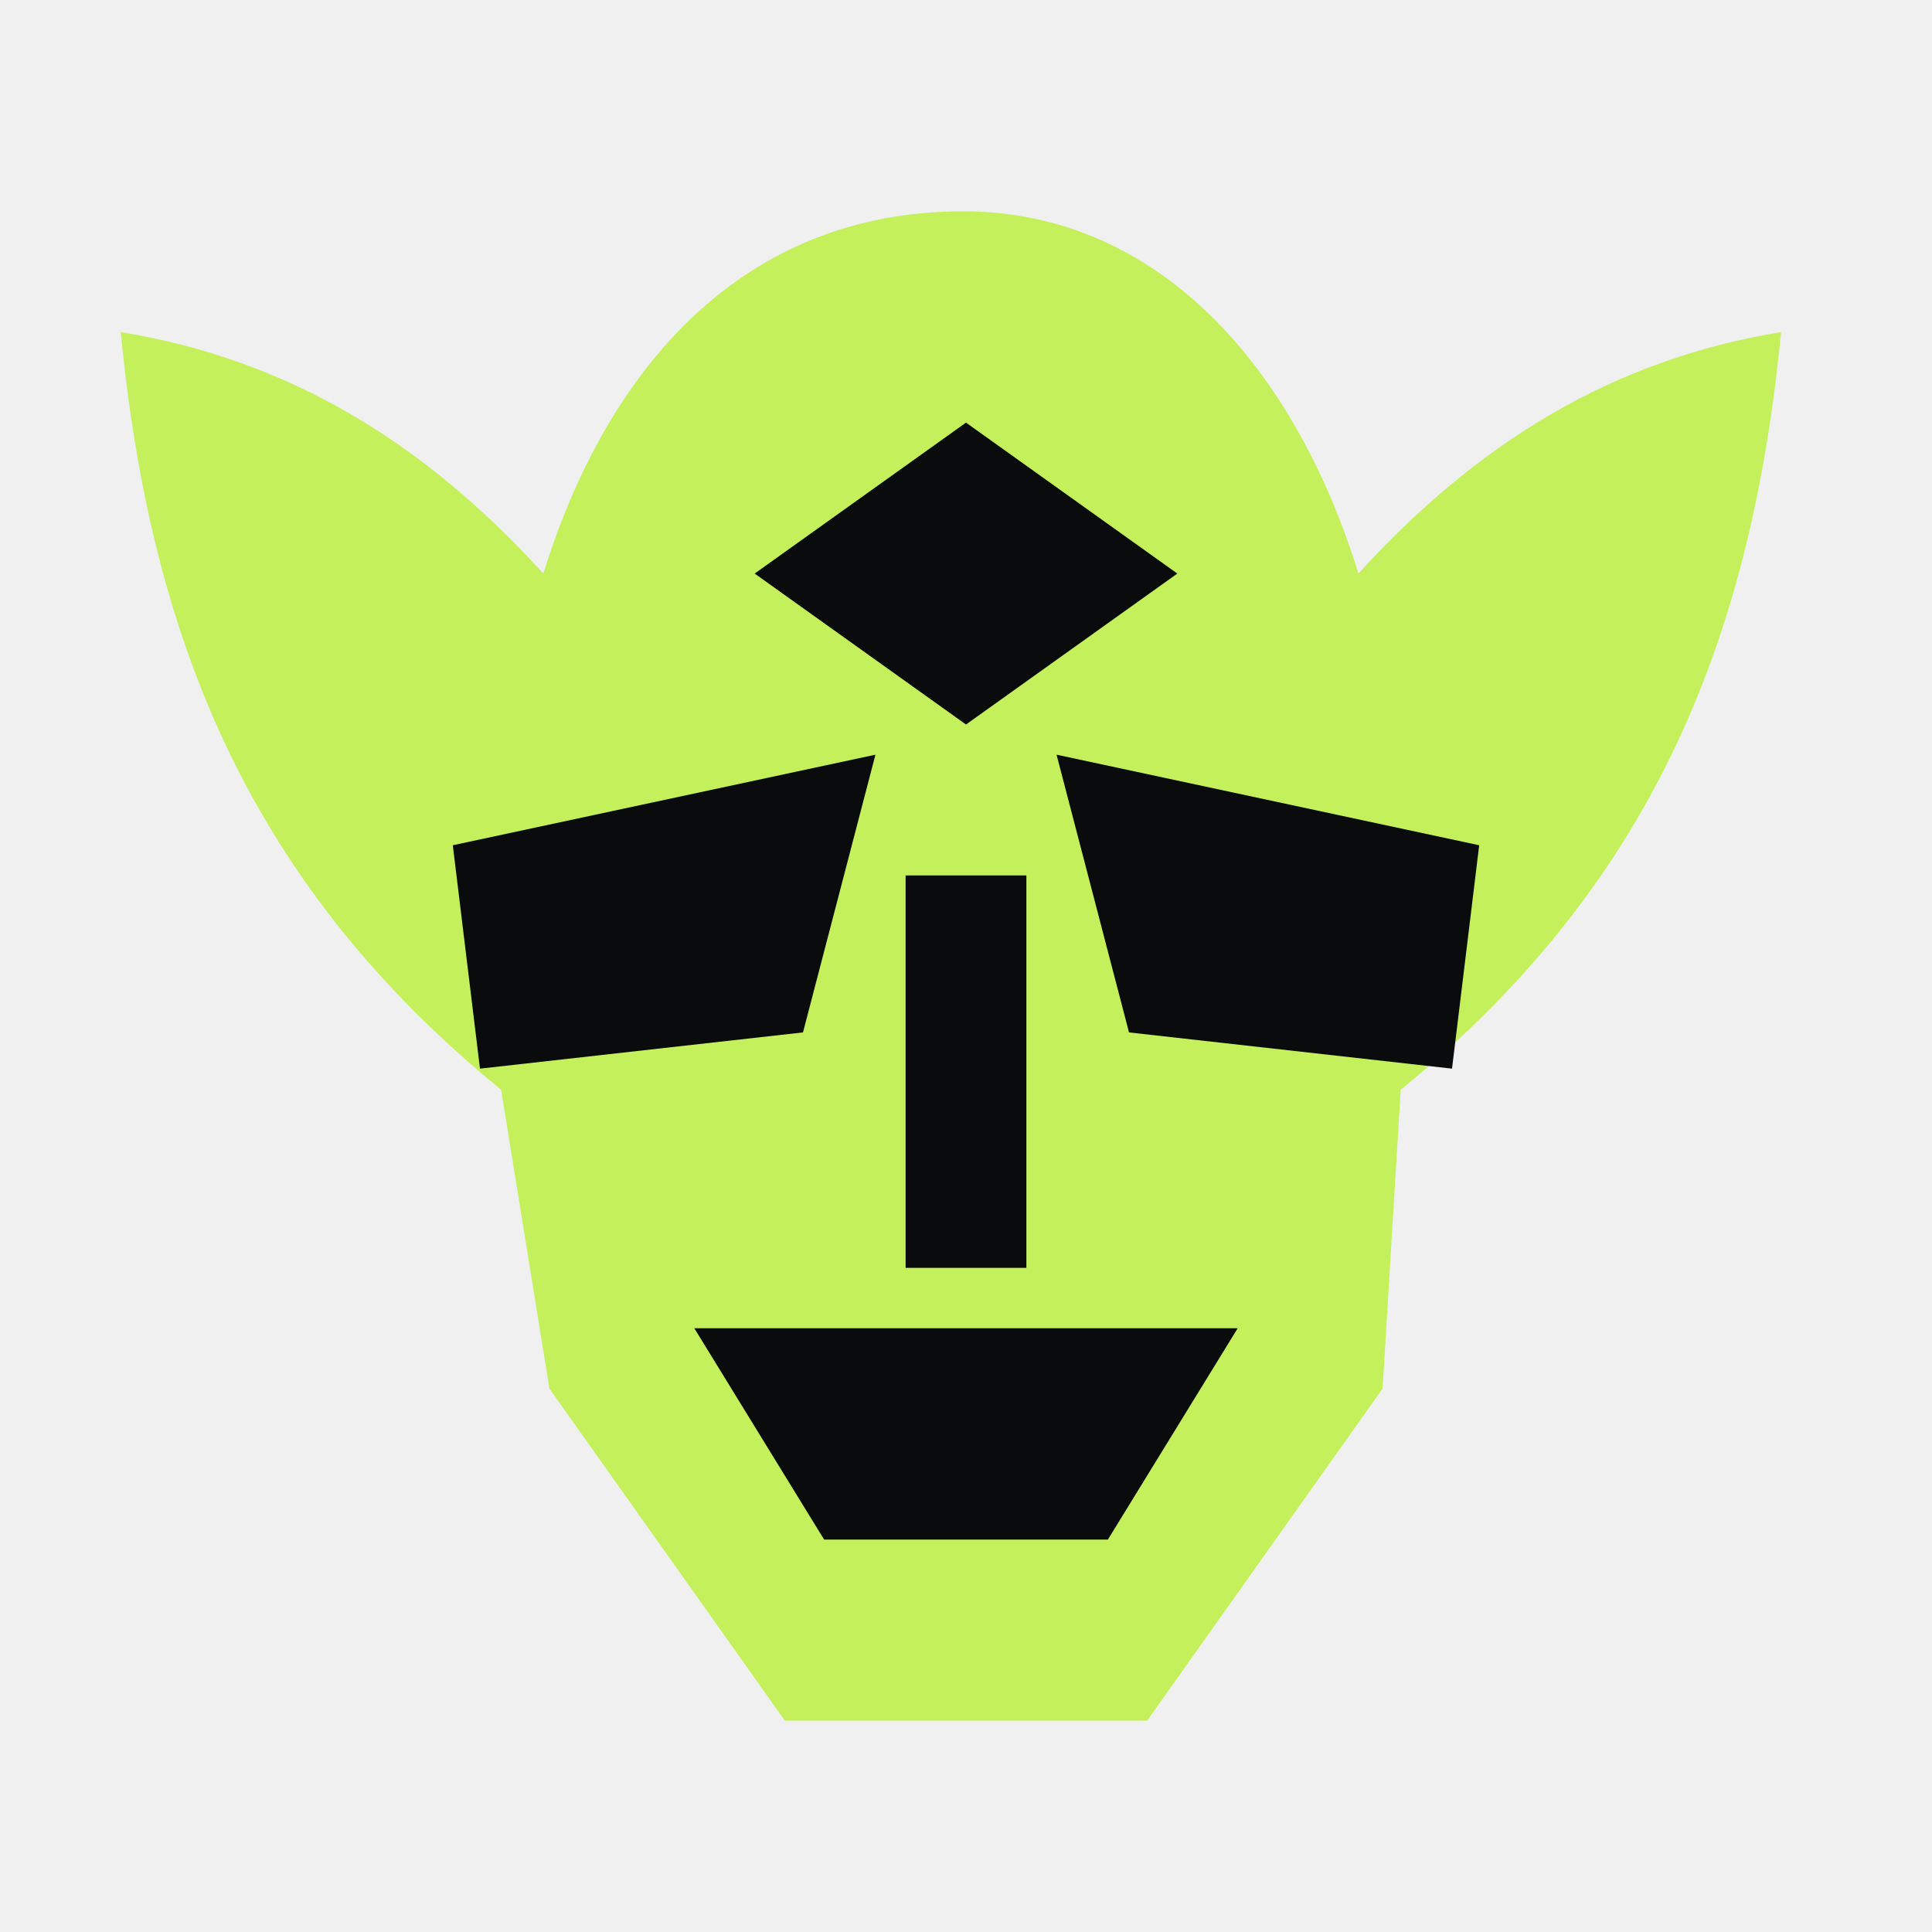
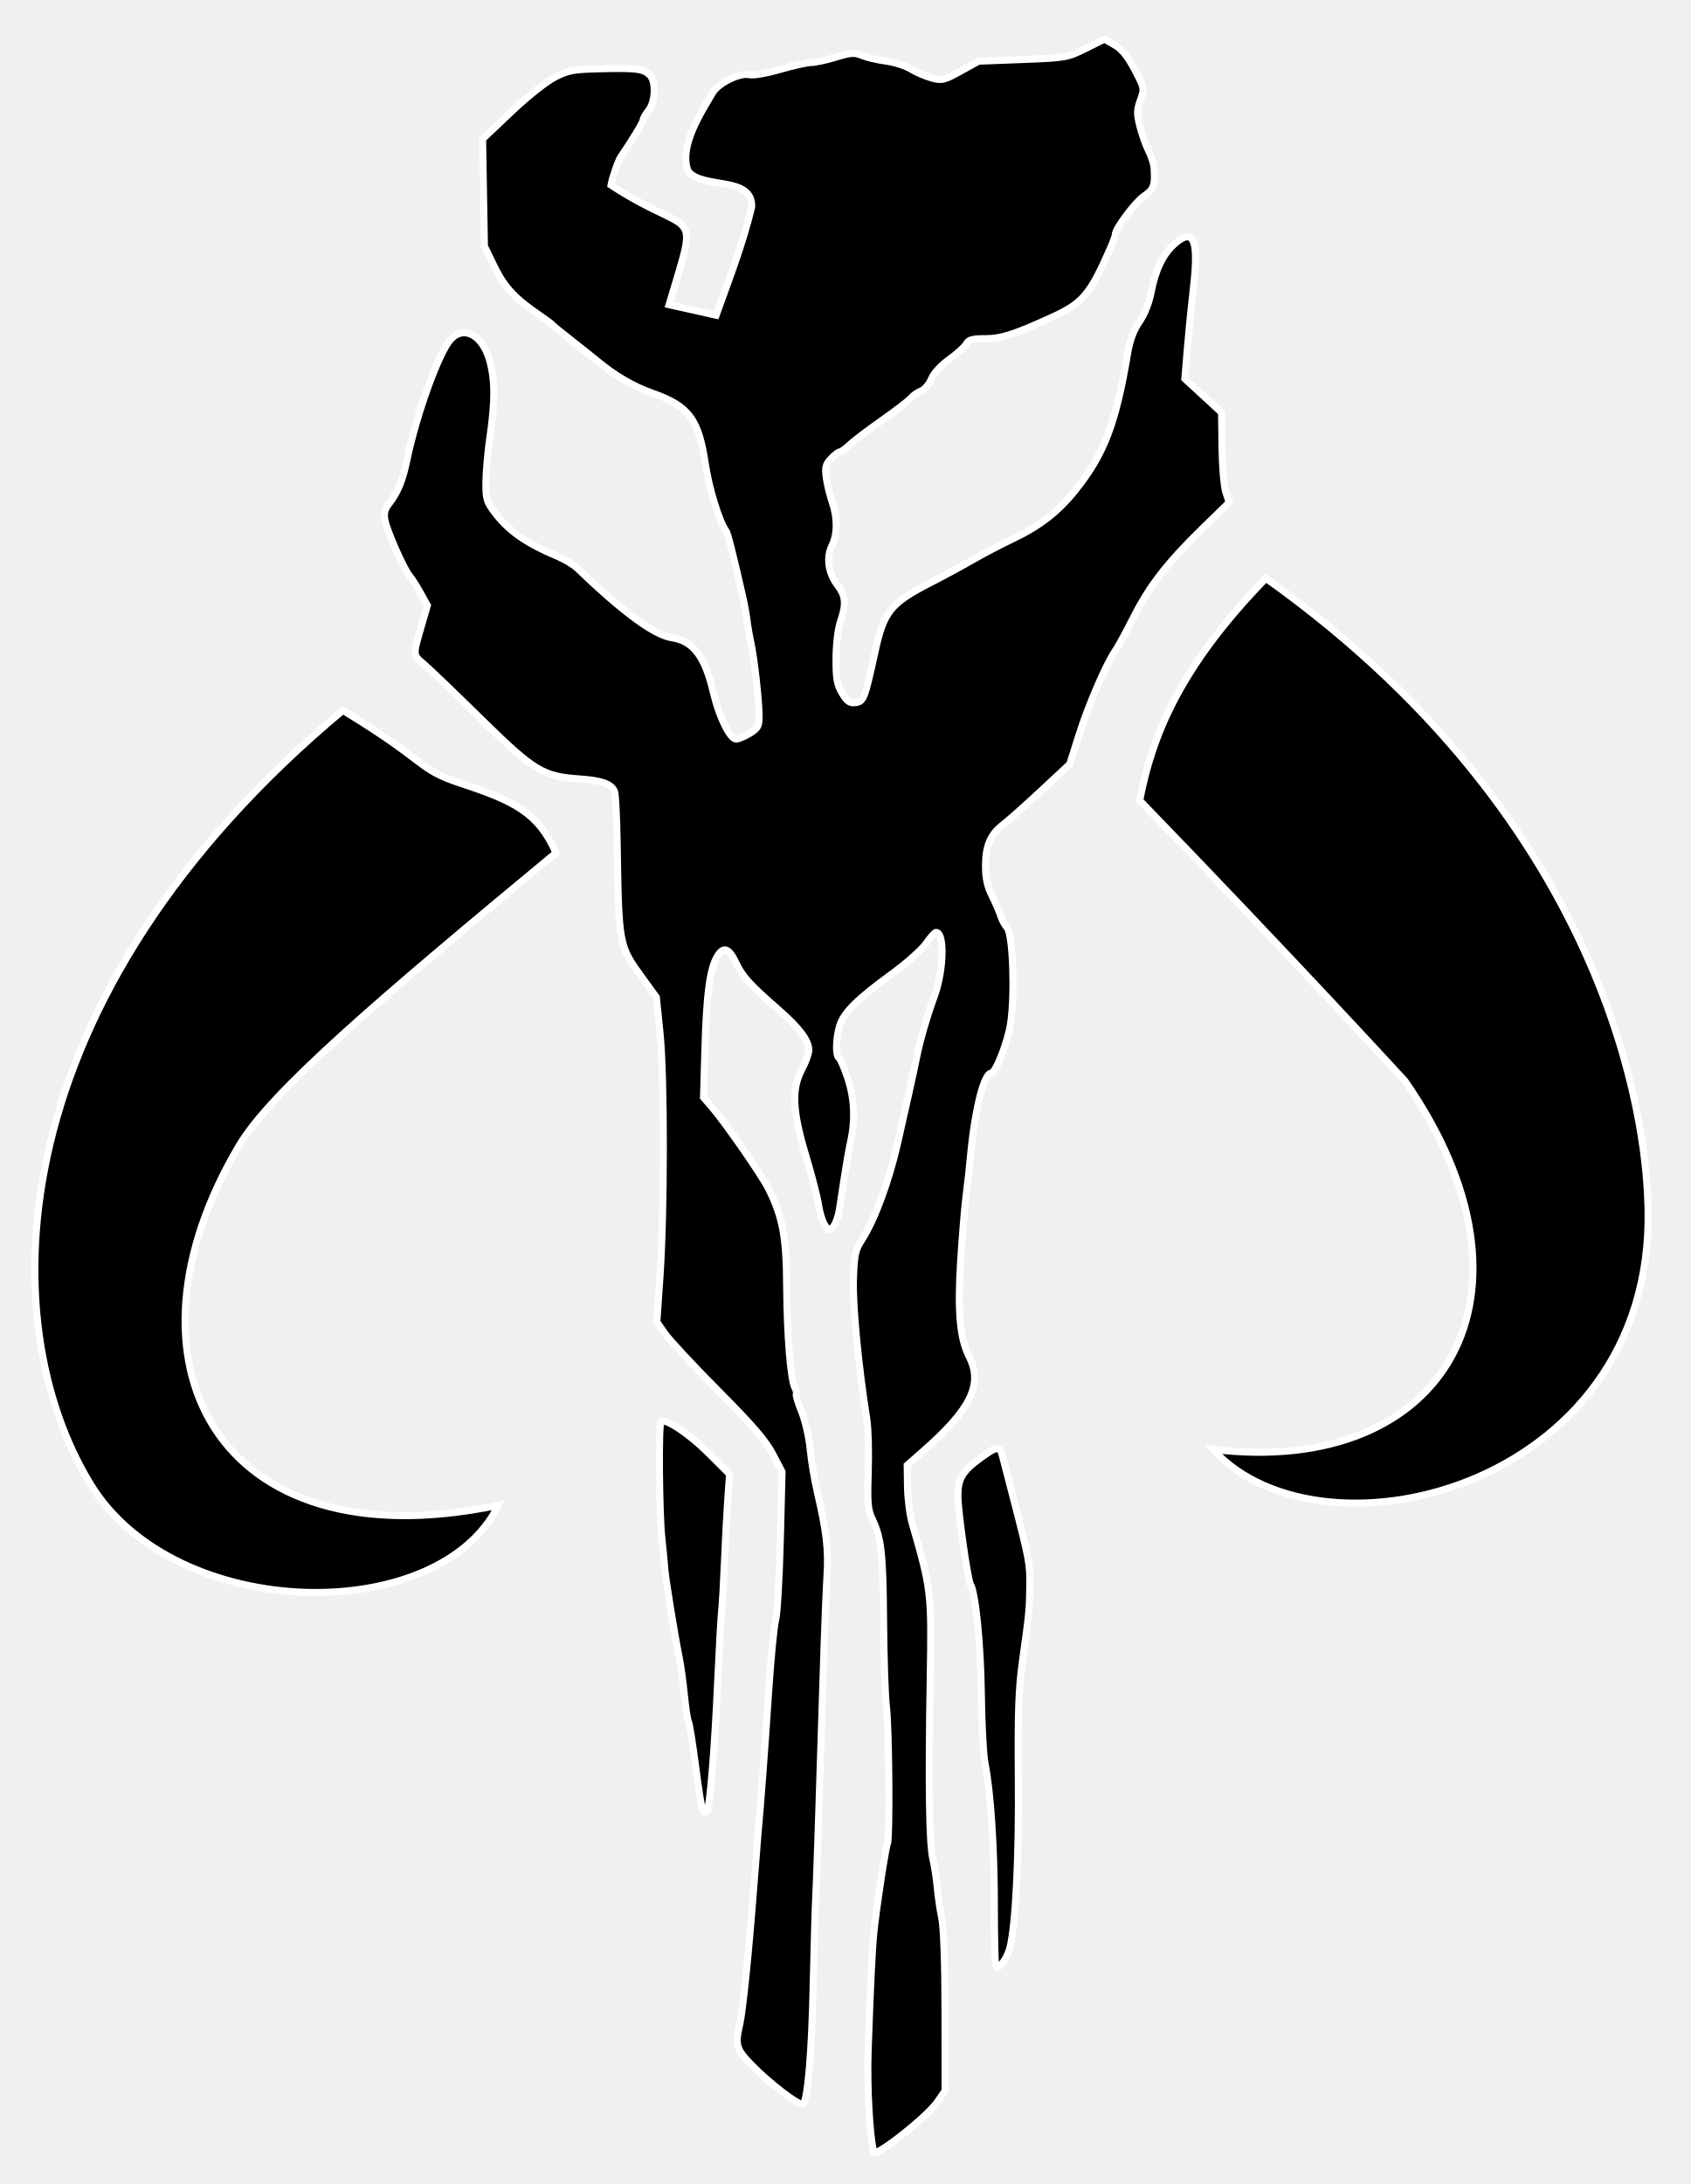
- <svg xmlns="http://www.w3.org/2000/svg" viewBox="0 0 64 64">
-   <path fill="#c4f15b" d="M31.9 7C24.6 7 20.1 12.2 18 19c-4-4.4-8.5-7.1-14-8 1 10.4 4.4 18.4 12.6 25.1L18.2 46 26 57h12l7.8-11 .6-9.9C54.6 29.4 58 21.4 59 11c-5.5.9-10 3.6-14 8C42.9 12.2 38.4 7 31.9 7Z" />
-   <path fill="#090b0d" d="m15 28 14-3-2.4 9.2-10.7 1.2zm34 0-14-3 2.4 9.2 10.7 1.2zM30 29h4v13h-4zm-7 15h18l-4.3 7h-9.4z" />
-   <path fill="#090b0d" d="m25 19 7-5 7 5-7 5z" />
+ <svg xmlns="http://www.w3.org/2000/svg" width="960" height="1240" viewBox="0 0 960 1240">
+   <path stroke="#fff" stroke-width="4" d="M 496.233,1221.94 c -2.296,-7.641 -3.956,-37.104 -3.246,-57.617 c 1.289,-37.235 2.296,-57.946 3.278,-67.415 c 1.507,-14.527 6.723,-48.572 7.678,-50.117 c 1.396,-2.259 0.942,-65.331 -0.559,-77.658 c -0.735,-6.036 -1.466,-27.896 -1.624,-48.578 c -0.296,-38.602 -1.239,-47.162 -6.394,-58.033 c -2.578,-5.436 -2.886,-9.004 -2.31,-26.782 c 0.366,-11.281 0.004,-24.686 -0.801,-29.788 c -4.8,-30.397 -8.11,-64.92 -7.618,-79.446 c 0.486,-14.341 1.003,-16.768 4.832,-22.671 c 7.159,-11.036 15.258,-32.895 20.206,-54.534 c 5.286,-23.117 9.085,-40.274 10.763,-48.602 c 2.088,-10.363 5.685,-22.772 10.225,-35.276 c 5.316,-14.642 5.833,-36.059 0.869,-36.059 c -0.694,0 -3.24,2.854 -5.657,6.342 c -2.417,3.488 -11.156,11.254 -19.419,17.258 c -19.616,14.253 -27.43,22.018 -29.665,29.48 c -2.183,7.284 -2.381,16.939 -0.375,18.179 c 0.795,0.491 3.024,5.636 4.953,11.432 c 3.806,11.437 4.381,23.728 1.683,35.99 c -0.911,4.139 -2.452,12.817 -3.424,19.284 c -0.972,6.467 -2.295,15.138 -2.939,19.268 c -0.645,4.131 -2.283,8.621 -3.642,9.98 c -2.248,2.248 -2.68,2.137 -4.806,-1.239 c -1.285,-2.04 -2.808,-7.05 -3.383,-11.134 c -0.576,-4.084 -3.827,-16.668 -7.225,-27.965 c -7.686,-25.55 -8.251,-37.85 -2.259,-49.12 c 2.156,-4.054 3.917,-8.922 3.914,-10.816 c -0.008,-5.591 -5.164,-12.464 -17.378,-23.17 c -16.522,-14.483 -20.217,-18.564 -23.977,-26.484 c -4.003,-8.432 -7.173,-9.507 -10.648,-3.613 c -4.162,7.059 -6.092,21.36 -6.966,51.602 l -0.821,28.433 l 4.58,5.275 c 7.521,8.663 28.291,38.547 32.308,46.487 c 7.995,15.802 10.162,27.388 10.325,55.208 c 0.163,27.752 2.233,53.316 4.688,57.903 c 0.833,1.556 1.187,3.155 0.788,3.555 c -0.399,0.399 0.958,4.902 3.016,10.005 c 2.058,5.103 4.231,14.57 4.828,21.037 c 0.597,6.467 2.401,17.403 4.01,24.301 c 5.228,22.417 6.487,33.006 5.607,47.2 c -0.475,7.669 -1.24,25.938 -1.699,40.597 c -3.068,97.883 -4.333,135.902 -4.774,143.454 c -0.277,4.743 -0.913,26.966 -1.414,49.386 c -0.853,38.198 -3.041,64.145 -5.662,67.151 c -1.491,1.711 -18.91,-11.496 -29.336,-22.244 c -8.798,-9.07 -9.413,-11.233 -6.623,-23.321 c 1.63,-7.063 5.286,-42.861 7.808,-76.46 c 0.842,-11.21 1.906,-24.614 2.365,-29.788 c 1.949,-21.959 3.883,-47.702 6.123,-81.525 c 1.314,-19.833 3.126,-38.529 4.026,-41.547 c 0.901,-3.018 2.089,-23.173 2.64,-44.789 l 1.002,-39.302 l -5.288,-10.084 c -4.026,-7.678 -11.419,-16.257 -30.984,-35.952 c -14.133,-14.228 -27.75,-28.837 -30.261,-32.465 l -4.565,-6.596 l 1.767,-25.544 c 2.548,-36.818 2.571,-113.832 0.042,-138.425 l -2.096,-20.381 l -7.696,-10.599 c -13.745,-18.93 -13.604,-18.175 -14.57,-77.982 c -0.23,-14.228 -0.894,-26.942 -1.476,-28.254 c -1.947,-4.386 -7.143,-6.24 -20.014,-7.141 c -20.775,-1.455 -25.696,-4.457 -55.896,-34.109 c -14.416,-14.154 -28.915,-28.065 -32.22,-30.913 c -6.589,-5.678 -6.529,-4.658 -1.323,-22.576 l 3.165,-10.895 l -3.952,-7.135 c -2.173,-3.924 -4.909,-8.215 -6.08,-9.536 c -3.128,-3.529 -12.893,-25.527 -14.037,-31.623 c -0.73,-3.894 -0.203,-6.259 2.037,-9.132 c 5.232,-6.711 7.969,-13.308 10.44,-25.16 c 5.468,-26.224 18.135,-61.146 24.837,-68.474 c 7.444,-8.139 18.051,-2.464 22.053,11.799 c 3.152,11.234 3.218,22.937 0.243,43.466 c -1.25,8.623 -2.294,20.339 -2.321,26.035 c -0.045,9.398 0.443,11.002 5.269,17.323 c 7.814,10.233 18.124,17.373 35.614,24.663 c 3.974,1.656 8.951,4.667 11.061,6.69 c 26.191,25.118 43.635,37.92 53.797,39.482 c 12.129,1.864 18.711,10.645 23.523,31.382 c 3.074,13.249 9.38,26.099 12.806,26.099 c 1.393,0 4.908,-1.469 7.813,-3.263 c 4.634,-2.864 5.279,-4.064 5.267,-9.799 c -0.016,-8.702 -2.738,-33.003 -4.681,-41.811 c -0.856,-3.88 -1.834,-9.524 -2.172,-12.542 c -0.339,-3.018 -1.422,-9.015 -2.408,-13.326 c -5.977,-26.152 -8.556,-36.239 -9.62,-37.627 c -3.628,-4.733 -9.562,-23.908 -11.546,-37.307 c -3.855,-26.034 -9.284,-33.351 -30.25,-40.767 c -10.876,-3.847 -20.843,-9.665 -31.223,-18.224 c -2.695,-2.222 -9.397,-7.557 -14.894,-11.856 c -5.497,-4.298 -10.347,-8.266 -10.778,-8.816 c -0.431,-0.55 -3.264,-2.678 -6.295,-4.727 c -14.63,-9.892 -20.713,-16.353 -26.388,-28.027 l -5.716,-11.758 l -0.521,-30.416 l -0.521,-30.416 l 16.193,-15.355 c 9.263,-8.784 19.883,-17.238 24.816,-19.754 c 7.759,-3.958 10.429,-4.438 26.652,-4.8 c 19.999,-0.445 23.729,0.053 27.327,3.651 c 3.583,3.583 3.197,14.989 -0.674,19.911 c -1.725,2.192 -3.136,4.636 -3.136,5.43 c 0,1.351 -6.124,11.5 -12.714,21.074 c -1.59,2.309 -5.001,12.548 -5.551,15.986 c 47.898,31.389 50.505,8.84 32.98,67.921 l 26.73,5.962 c 7.295,-20.29 15.16,-40.462 20.191,-61.464 c 0.681,-17.882 -28.074,-9.828 -36.093,-20.338 c -5.468,-13.906 7.335,-33.237 14.205,-44.995 c 3.744,-5.486 15.517,-11.02 20.684,-9.723 c 2.061,0.517 9.749,-0.818 17.282,-3.001 c 7.463,-2.163 15.431,-3.938 17.706,-3.944 c 2.275,-0.008 8.585,-1.365 14.023,-3.019 c 8.563,-2.604 10.558,-2.73 14.894,-0.946 c 2.754,1.134 8.887,2.566 13.63,3.183 c 4.743,0.617 11.069,2.636 14.059,4.485 c 2.99,1.85 8.281,4.138 11.758,5.084 c 5.889,1.603 7.02,1.335 16.513,-3.906 l 10.191,-5.627 l 25.085,-0.964 c 24.48,-0.941 25.342,-1.092 35.761,-6.275 l 10.675,-5.31 l 5.765,3.343 c 4.113,2.386 7.368,6.4 11.362,14.012 c 5.541,10.562 5.574,10.734 3.218,17.285 c -2.06,5.73 -2.093,7.739 -0.243,14.983 c 1.176,4.601 3.391,10.835 4.923,13.853 c 1.532,3.018 2.914,7.251 3.071,9.407 c 0.737,10.14 -0.06,12.428 -5.655,16.23 c -5.084,3.455 -16.357,18.542 -16.357,21.892 c 0,0.761 -1.128,3.96 -2.506,7.108 c -11.809,26.974 -15.845,31.781 -33.426,39.808 c -21.551,9.84 -28.818,12.166 -37.997,12.166 c -7.272,0 -9.366,0.583 -10.639,2.961 c -0.872,1.629 -5.18,5.544 -9.575,8.701 c -4.783,3.436 -8.907,7.933 -10.273,11.205 c -1.256,3.005 -3.88,6.071 -5.831,6.813 c -1.951,0.742 -4.538,2.542 -5.748,4 c -1.21,1.458 -8.589,7.133 -16.397,12.612 c -7.809,5.479 -16.107,11.767 -18.441,13.975 c -2.334,2.207 -4.856,4.013 -5.606,4.013 c -0.75,0 -2.996,1.739 -4.993,3.864 c -3.066,3.264 -3.482,4.94 -2.68,10.793 c 0.522,3.811 2.023,10.009 3.333,13.774 c 3.104,8.912 3.062,18.422 -0.109,24.779 c -3.341,6.697 -2.091,15.593 3.159,22.475 c 4.7,6.162 5.062,10.691 1.653,20.729 c -1.435,4.226 -2.457,12.781 -2.495,20.887 c -0.054,11.445 0.515,14.712 3.419,19.634 c 2.815,4.772 4.272,5.813 7.59,5.428 c 4.646,-0.539 5.393,-2.462 11.041,-28.409 c 5.117,-23.514 8.688,-27.945 32.261,-40.039 c 6.898,-3.539 17.481,-9.276 23.517,-12.748 c 6.036,-3.473 15.913,-8.652 21.949,-11.509 c 15.64,-7.404 25.898,-15.27 35.682,-27.362 c 16.671,-20.603 23.391,-38.026 30.108,-78.052 c 1.289,-7.681 3.342,-13.232 6.696,-18.108 c 3.024,-4.395 5.565,-10.825 6.776,-17.145 c 2.382,-12.426 6.671,-21.275 13.073,-26.97 c 11.015,-9.8 14.072,-2.563 10.764,25.481 c -1.068,9.054 -2.583,24.223 -3.368,33.708 l -1.426,17.246 l 10.423,9.594 l 10.423,9.594 l 0.25,19.739 c 0.137,10.857 1.11,22.345 2.161,25.531 l 1.911,5.792 l -15.078,14.715 c -20.008,19.526 -30.194,32.659 -39.284,50.647 c -4.139,8.19 -8.76,16.656 -10.269,18.814 c -5.105,7.297 -15.133,30.485 -20.541,47.495 l -5.379,16.921 l -16.331,15.219 c -8.982,8.371 -18.655,16.983 -21.496,19.139 c -7.158,5.432 -9.99,12.07 -9.99,23.414 c 0,6.99 1.015,11.632 3.716,17.009 c 2.044,4.067 4.244,9.159 4.889,11.314 c 0.645,2.156 2.299,5.201 3.676,6.768 c 3.273,3.724 4.498,37.781 1.957,54.422 c -1.604,10.502 -8.517,28.175 -11.021,28.175 c -4.204,0 -9.522,21.736 -11.891,48.602 c -0.418,4.743 -1.45,13.914 -2.292,20.381 c -0.842,6.467 -2.261,23.399 -3.153,37.627 c -1.795,28.634 -0.438,43.987 4.793,54.248 c 7.997,15.687 1.211,29.747 -25.846,53.542 l -9.303,8.182 l 0.173,12.173 c 0.096,6.695 1.294,16.053 2.664,20.796 c 10.815,37.447 11.076,39.659 10.257,87.013 c -1.071,61.877 -0.61,94.381 1.467,103.475 c 0.985,4.311 2.123,11.719 2.53,16.462 c 0.407,4.743 1.55,12.503 2.542,17.246 c 1.108,5.302 1.818,25.833 1.842,53.305 l 0.04,44.682 l -4.25,6.175 c -6.242,9.07 -35.306,31.645 -36.189,28.709 Z m 69.213,-105.724 c -0.423,-0.703 -0.771,-16.094 -0.774,-34.202 c -0.004,-32.961 -2.08,-64.558 -5.299,-80.742 c -0.943,-4.743 -1.894,-22.733 -2.112,-39.979 c -0.353,-27.956 -3.274,-57.111 -6.195,-61.837 c -1.551,-2.509 -7.078,-41.401 -7.095,-49.924 c -0.02,-9.906 2.379,-14.054 12.371,-21.389 c 9.712,-7.129 11.402,-7.35 12.853,-1.681 c 0.662,2.587 3.403,13.169 6.091,23.517 c 9.201,35.426 9.707,38.144 9.489,50.953 c -0.232,13.555 -0.31,14.358 -4.076,41.547 c -2.295,16.563 -2.749,29.046 -2.428,66.631 c 0.388,45.458 -1.509,83.749 -4.793,96.733 c -1.648,6.515 -6.545,12.84 -8.031,10.371 z m -166.38,-88.076 c -0.553,-0.894 -2.376,-12.279 -4.053,-25.3 c -1.676,-13.021 -3.496,-24.401 -4.045,-25.288 c -0.549,-0.887 -1.596,-7.731 -2.328,-15.207 c -0.732,-7.477 -2.132,-17.474 -3.111,-22.217 c -2.318,-11.226 -7.85,-45.35 -8.007,-49.386 c -0.067,-1.725 -0.807,-9.485 -1.646,-17.246 c -1.573,-14.562 -1.971,-64.86 -0.524,-66.307 c 2.247,-2.247 15.531,6.469 26.547,17.419 l 12.373,12.3 l -1.054,15.158 c -0.579,8.337 -1.407,23.977 -1.839,34.756 c -0.432,10.779 -1.14,23.125 -1.574,27.436 c -0.433,4.311 -1.429,21.949 -2.212,39.195 c -1.854,40.816 -4.543,73.331 -6.203,74.991 c -0.726,0.726 -1.773,0.589 -2.325,-0.305 z M 194.709,403.315 c 49.389,29.97 41.816,33.161 66.774,41.39 c 30.482,10.049 44.238,16.7 54.249,39.535 c -102.338,84.709 -161.735,135.709 -179.801,165.995 c -72.71,121.894 -14.028,238.101 147.059,204.397 c -33.239,68.509 -182.754,67.1 -231.282,-11.482 c -57.821,-93.631 -51.739,-277.261 143,-439.835 Z M 688.751,822.904 c 132.788,16.134 192.942,-88.443 109.088,-209.139 c 0,0 -62.985,-68.768 -150.647,-159.288 c 6.987,-36.221 22.239,-75.293 71.66,-126.146 c 209.068,148.849 215.614,331.905 216.707,350.055 c 9.965,165.454 -184.389,213.59 -246.808,144.519 Z" />
</svg>
